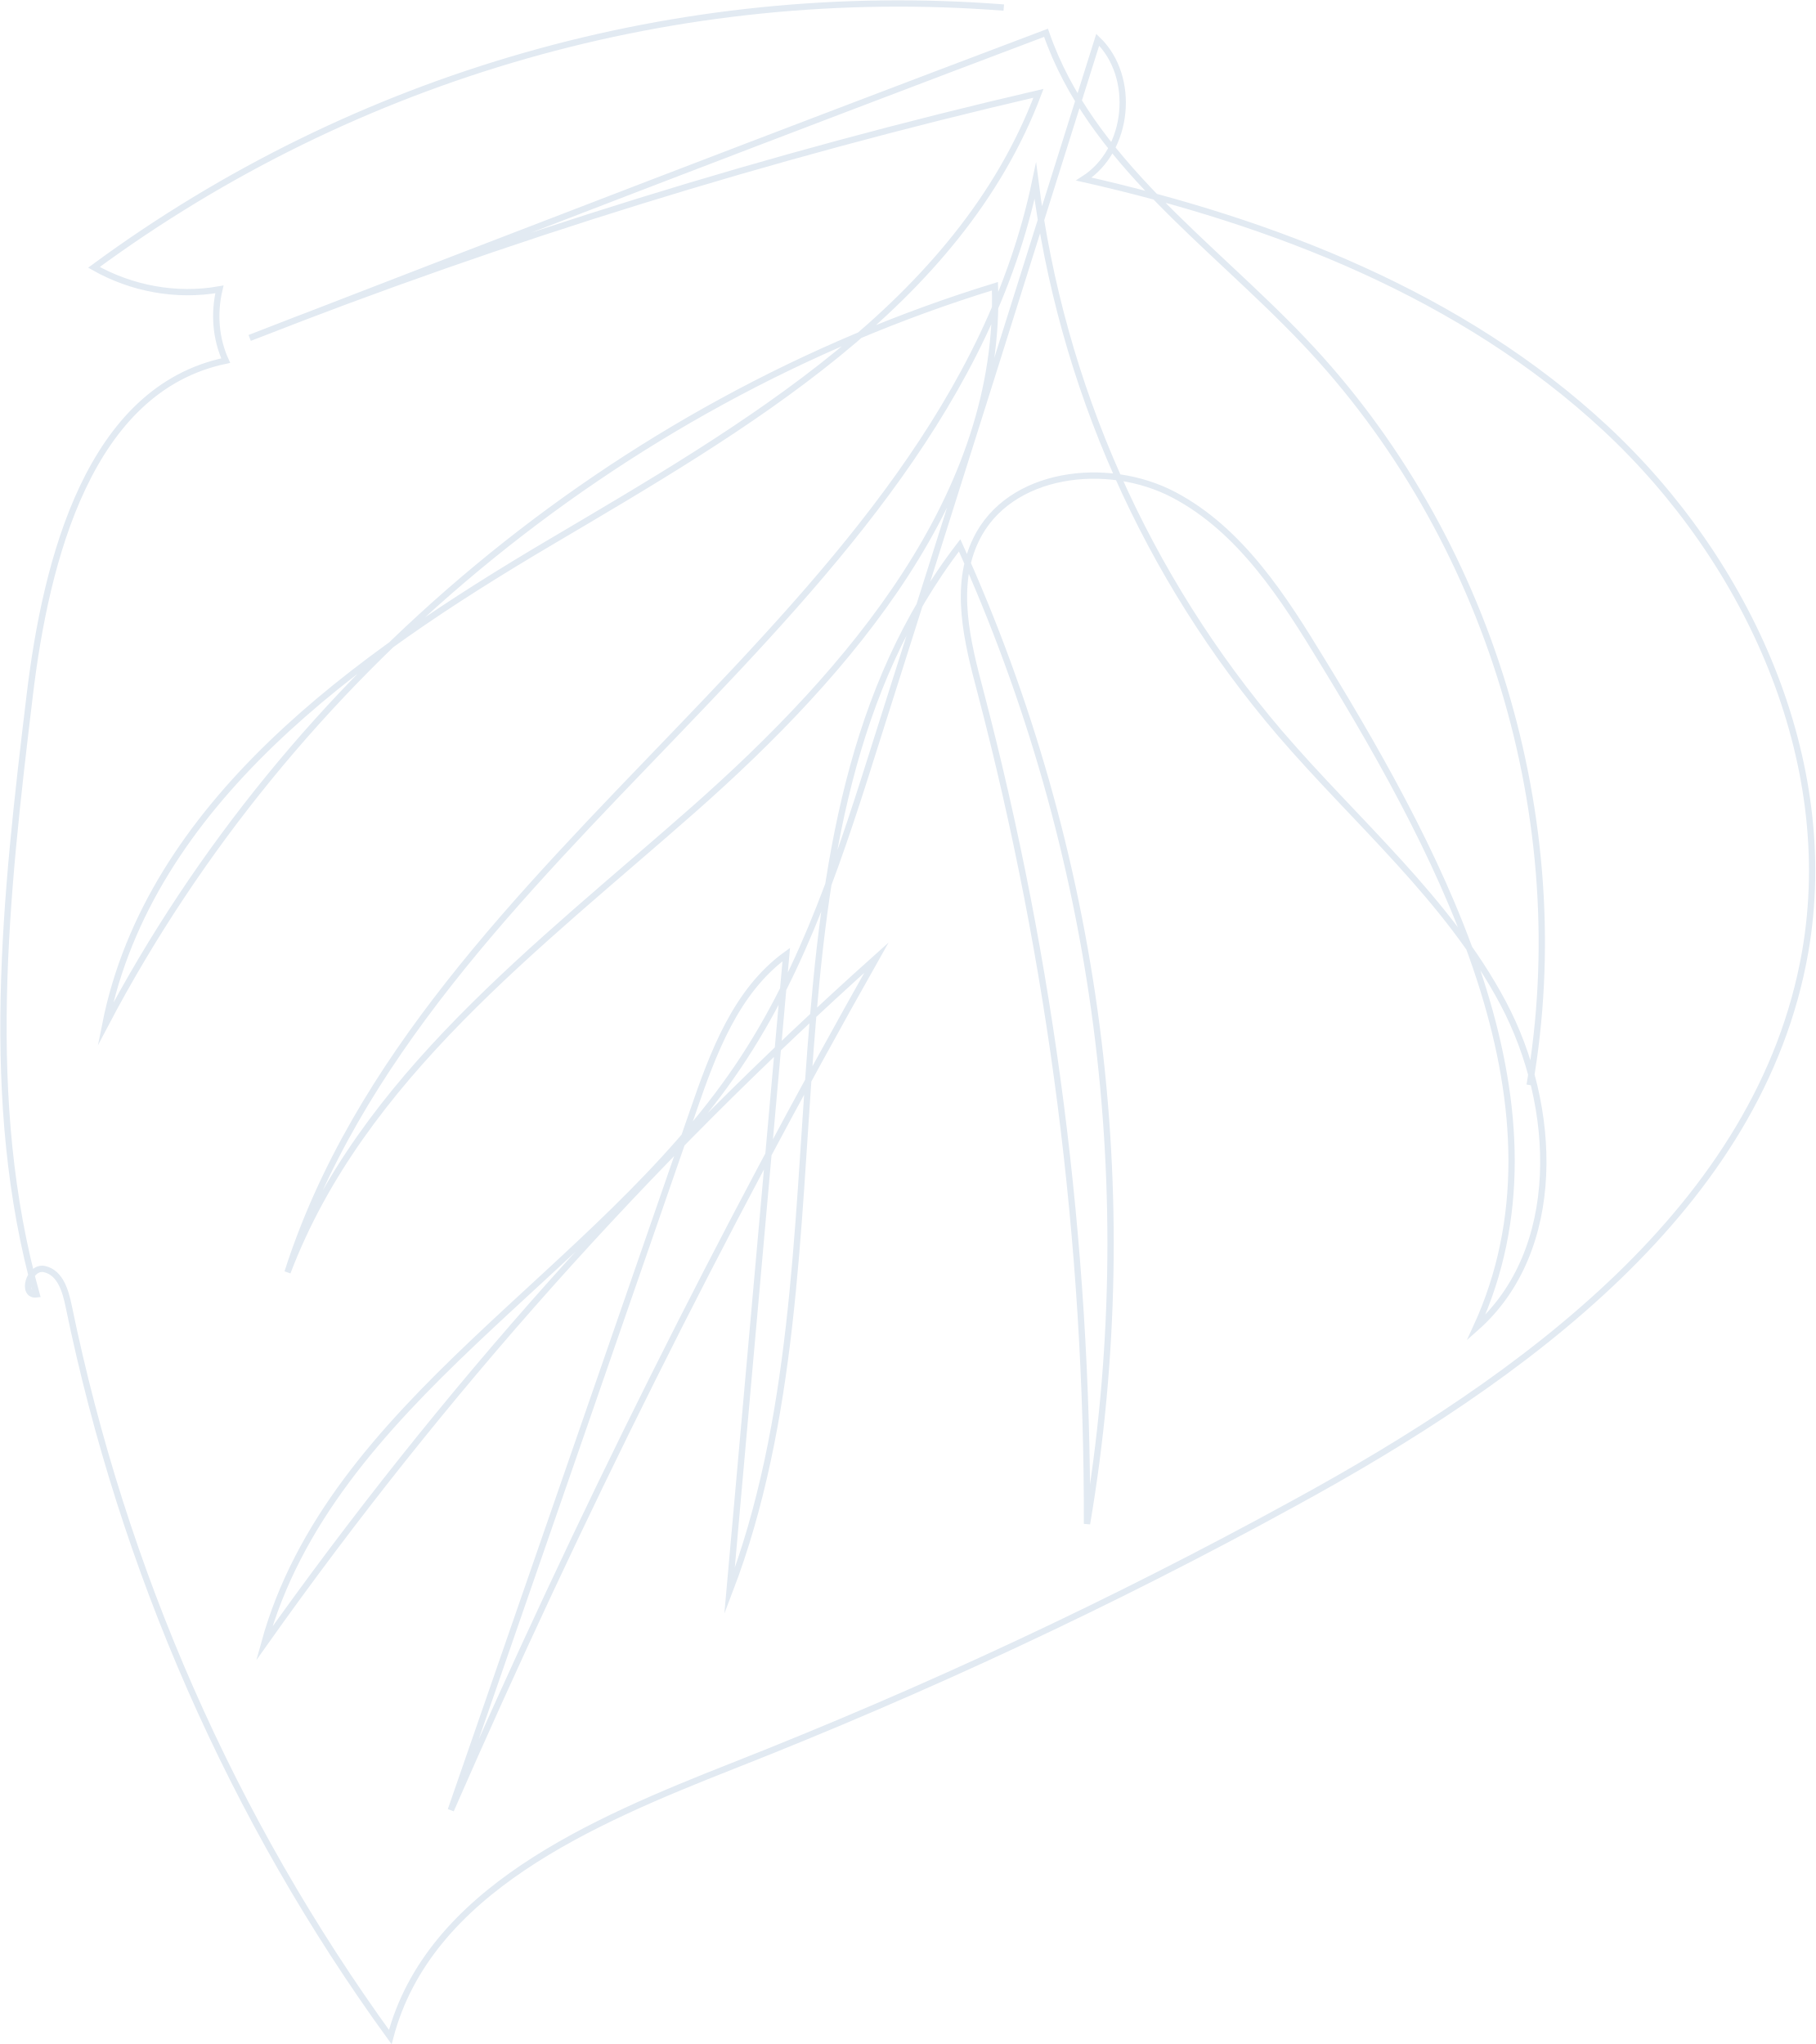
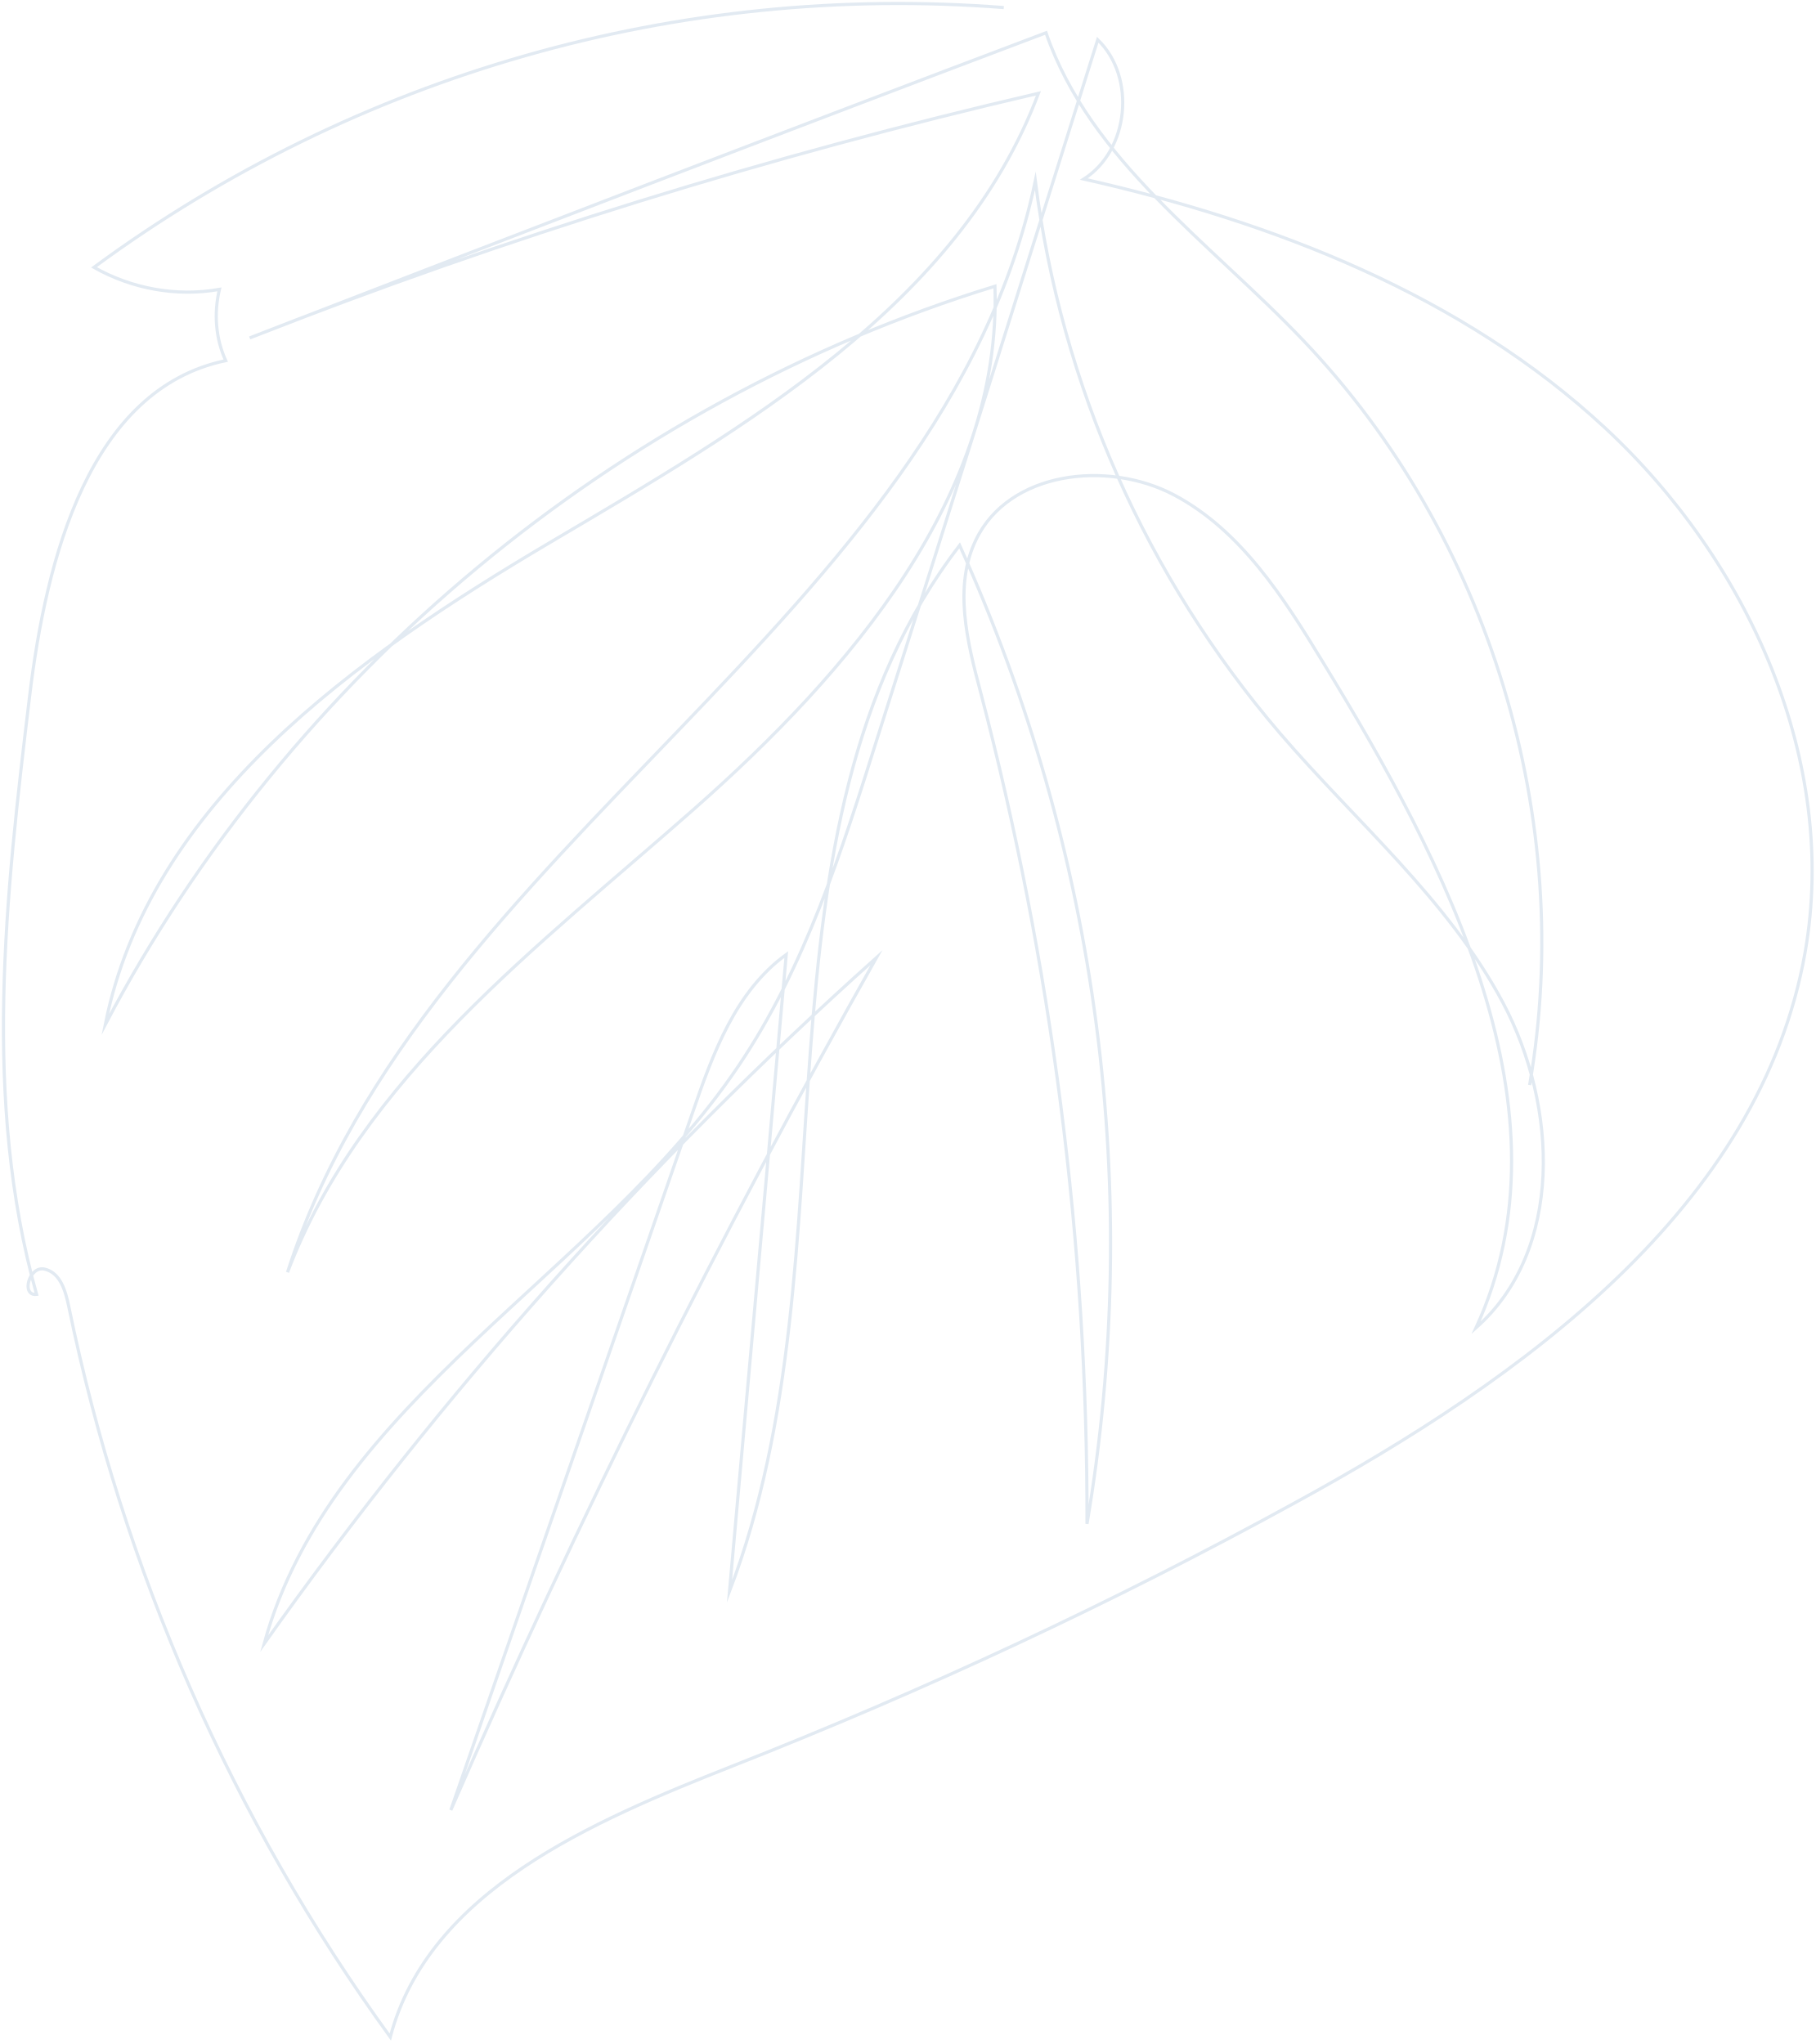
<svg xmlns="http://www.w3.org/2000/svg" version="1.1" id="Layer_1" x="0px" y="0px" viewBox="0 0 287.9 324.2" style="enable-background:new 0 0 287.9 324.2;" xml:space="preserve">
  <style type="text/css">
- 	.st0{fill:none;stroke:#E2EAF2;stroke-miterlimit:10;}
+ 	.st0{fill:none;stroke:#E2EAF2;stroke-width:0.5;stroke-miterlimit:10;}
</style>
  <g>
    <g id="Layer_1-2">
-       <path class="st0" d="M159.2,1.2c-51.5-4-102.7,10.6-144.3,41.2c6,3.4,13.1,4.7,19.9,3.5c-0.9,3.8-0.6,7.8,1,11.3    C14.2,61.7,7.3,88.6,4.7,110.4c-3.8,31.6-7.5,64.2,1.1,94.9c-2.5,0.3-1.2-4.6,1.3-4s3.3,3.5,3.8,5.9c8.6,41.8,25.9,81.3,51,115.9    c6.1-23.2,32-34.2,54.3-43c30.5-12,60.3-25.9,89.1-41.7c36.1-19.7,73.9-46.9,81-87.4c5.3-30.4-9-62-31.7-83.1S202,35.2,171.9,28.4    c7.2-4.6,8.3-16.2,2.2-22.1c-11.6,36.9-23.2,73.8-34.9,110.6c-5.7,18.1-11.5,36.5-22.1,52.2c-22.3,33.1-64.6,53.1-75.2,91.6    c28.2-39.8,60.8-76.3,97.1-108.8c-24.8,43.9-47.3,89-67.5,135.2l38.4-110.8c3.2-9.3,6.8-19.1,14.8-24.9c-3,33.7-6,67.4-9,101    c20.5-53.5,1.6-120.5,36.5-165.9c22,48.6,29.1,102.6,20.2,155.2c0.1-44.5-5.6-88.9-16.9-132c-2.1-7.9-4.3-16.7-0.7-24.1    c5.2-10.8,20.8-12.7,31.4-7.1s17.4,16.3,23.6,26.5c19.7,32.2,40.1,71.3,24.3,105.6c13.9-12.3,13-35.1,4.3-51.5    s-23.3-28.7-35.4-42.8c-21.2-24.8-34.7-55.2-38.8-87.6C149.7,97.9,67.2,134.3,45.6,201.8c11.7-30.8,39.8-51.7,64.5-73.5    s48.8-49.9,47.7-82.9C97.8,63.8,45.9,107,16.7,162.5c7-35.1,39.8-58.3,70.6-76.5s64.8-37.7,77.4-71.2    c-42.6,9.9-84.4,22.8-125.1,38.8c42.1-16.3,84.2-32.5,126.3-48.4c7,20.3,26.1,33.3,40.9,48.9c29.4,30.9,43.1,76,35.8,118" />
+       <path class="st0" d="M159.2,1.2c-51.5-4-102.7,10.6-144.3,41.2c6,3.4,13.1,4.7,19.9,3.5c-0.9,3.8-0.6,7.8,1,11.3    C14.2,61.7,7.3,88.6,4.7,110.4c-3.8,31.6-7.5,64.2,1.1,94.9c-2.5,0.3-1.2-4.6,1.3-4s3.3,3.5,3.8,5.9c8.6,41.8,25.9,81.3,51,115.9    c6.1-23.2,32-34.2,54.3-43c30.5-12,60.3-25.9,89.1-41.7c36.1-19.7,73.9-46.9,81-87.4c5.3-30.4-9-62-31.7-83.1S202,35.2,171.9,28.4    c7.2-4.6,8.3-16.2,2.2-22.1c-11.6,36.9-23.2,73.8-34.9,110.6c-5.7,18.1-11.5,36.5-22.1,52.2c-22.3,33.1-64.6,53.1-75.2,91.6    c28.2-39.8,60.8-76.3,97.1-108.8c-24.8,43.9-47.3,89-67.5,135.2l38.4-110.8c3.2-9.3,6.8-19.1,14.8-24.9c-3,33.7-6,67.4-9,101    c20.5-53.5,1.6-120.5,36.5-165.9c22,48.6,29.1,102.6,20.2,155.2c0.1-44.5-5.6-88.9-16.9-132c-2.1-7.9-4.3-16.7-0.7-24.1    c5.2-10.8,20.8-12.7,31.4-7.1s17.4,16.3,23.6,26.5c19.7,32.2,40.1,71.3,24.3,105.6c13.9-12.3,13-35.1,4.3-51.5    s-23.3-28.7-35.4-42.8c-21.2-24.8-34.7-55.2-38.8-87.6c-14.5,69.2-97,105.6-118.6,173.1c11.7-30.8,39.8-51.7,64.5-73.5    s48.8-49.9,47.7-82.9C97.8,63.8,45.9,107,16.7,162.5c7-35.1,39.8-58.3,70.6-76.5s64.8-37.7,77.4-71.2    c-42.6,9.9-84.4,22.8-125.1,38.8c42.1-16.3,84.2-32.5,126.3-48.4c7,20.3,26.1,33.3,40.9,48.9c29.4,30.9,43.1,76,35.8,118" />
    </g>
  </g>
</svg>
